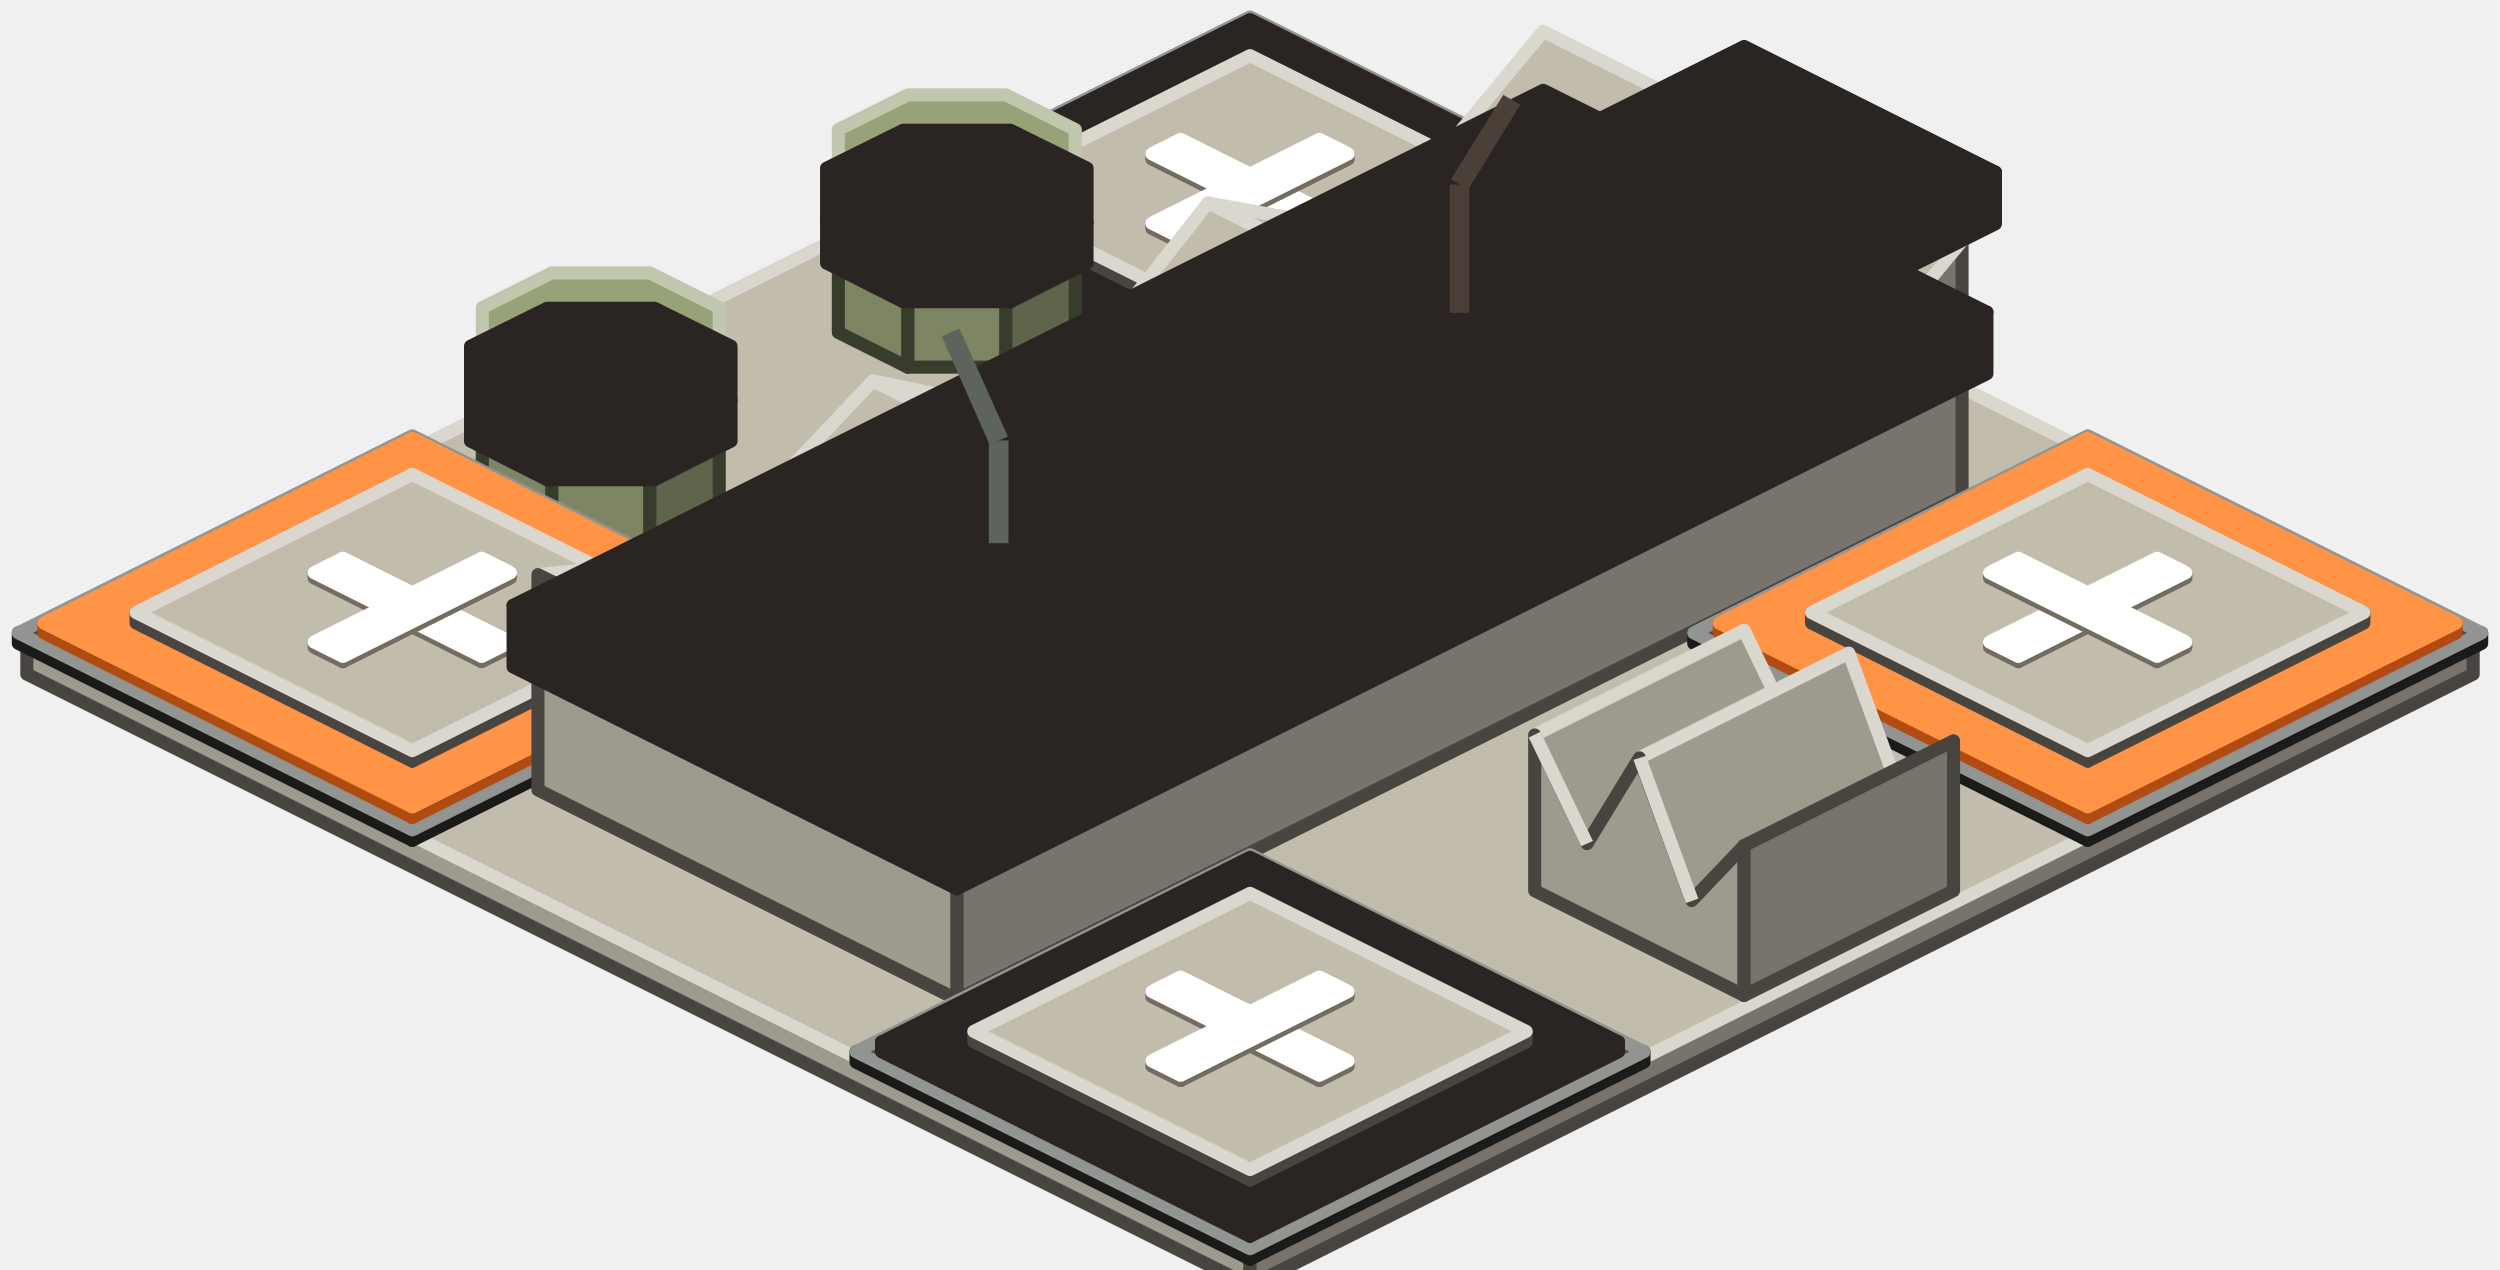
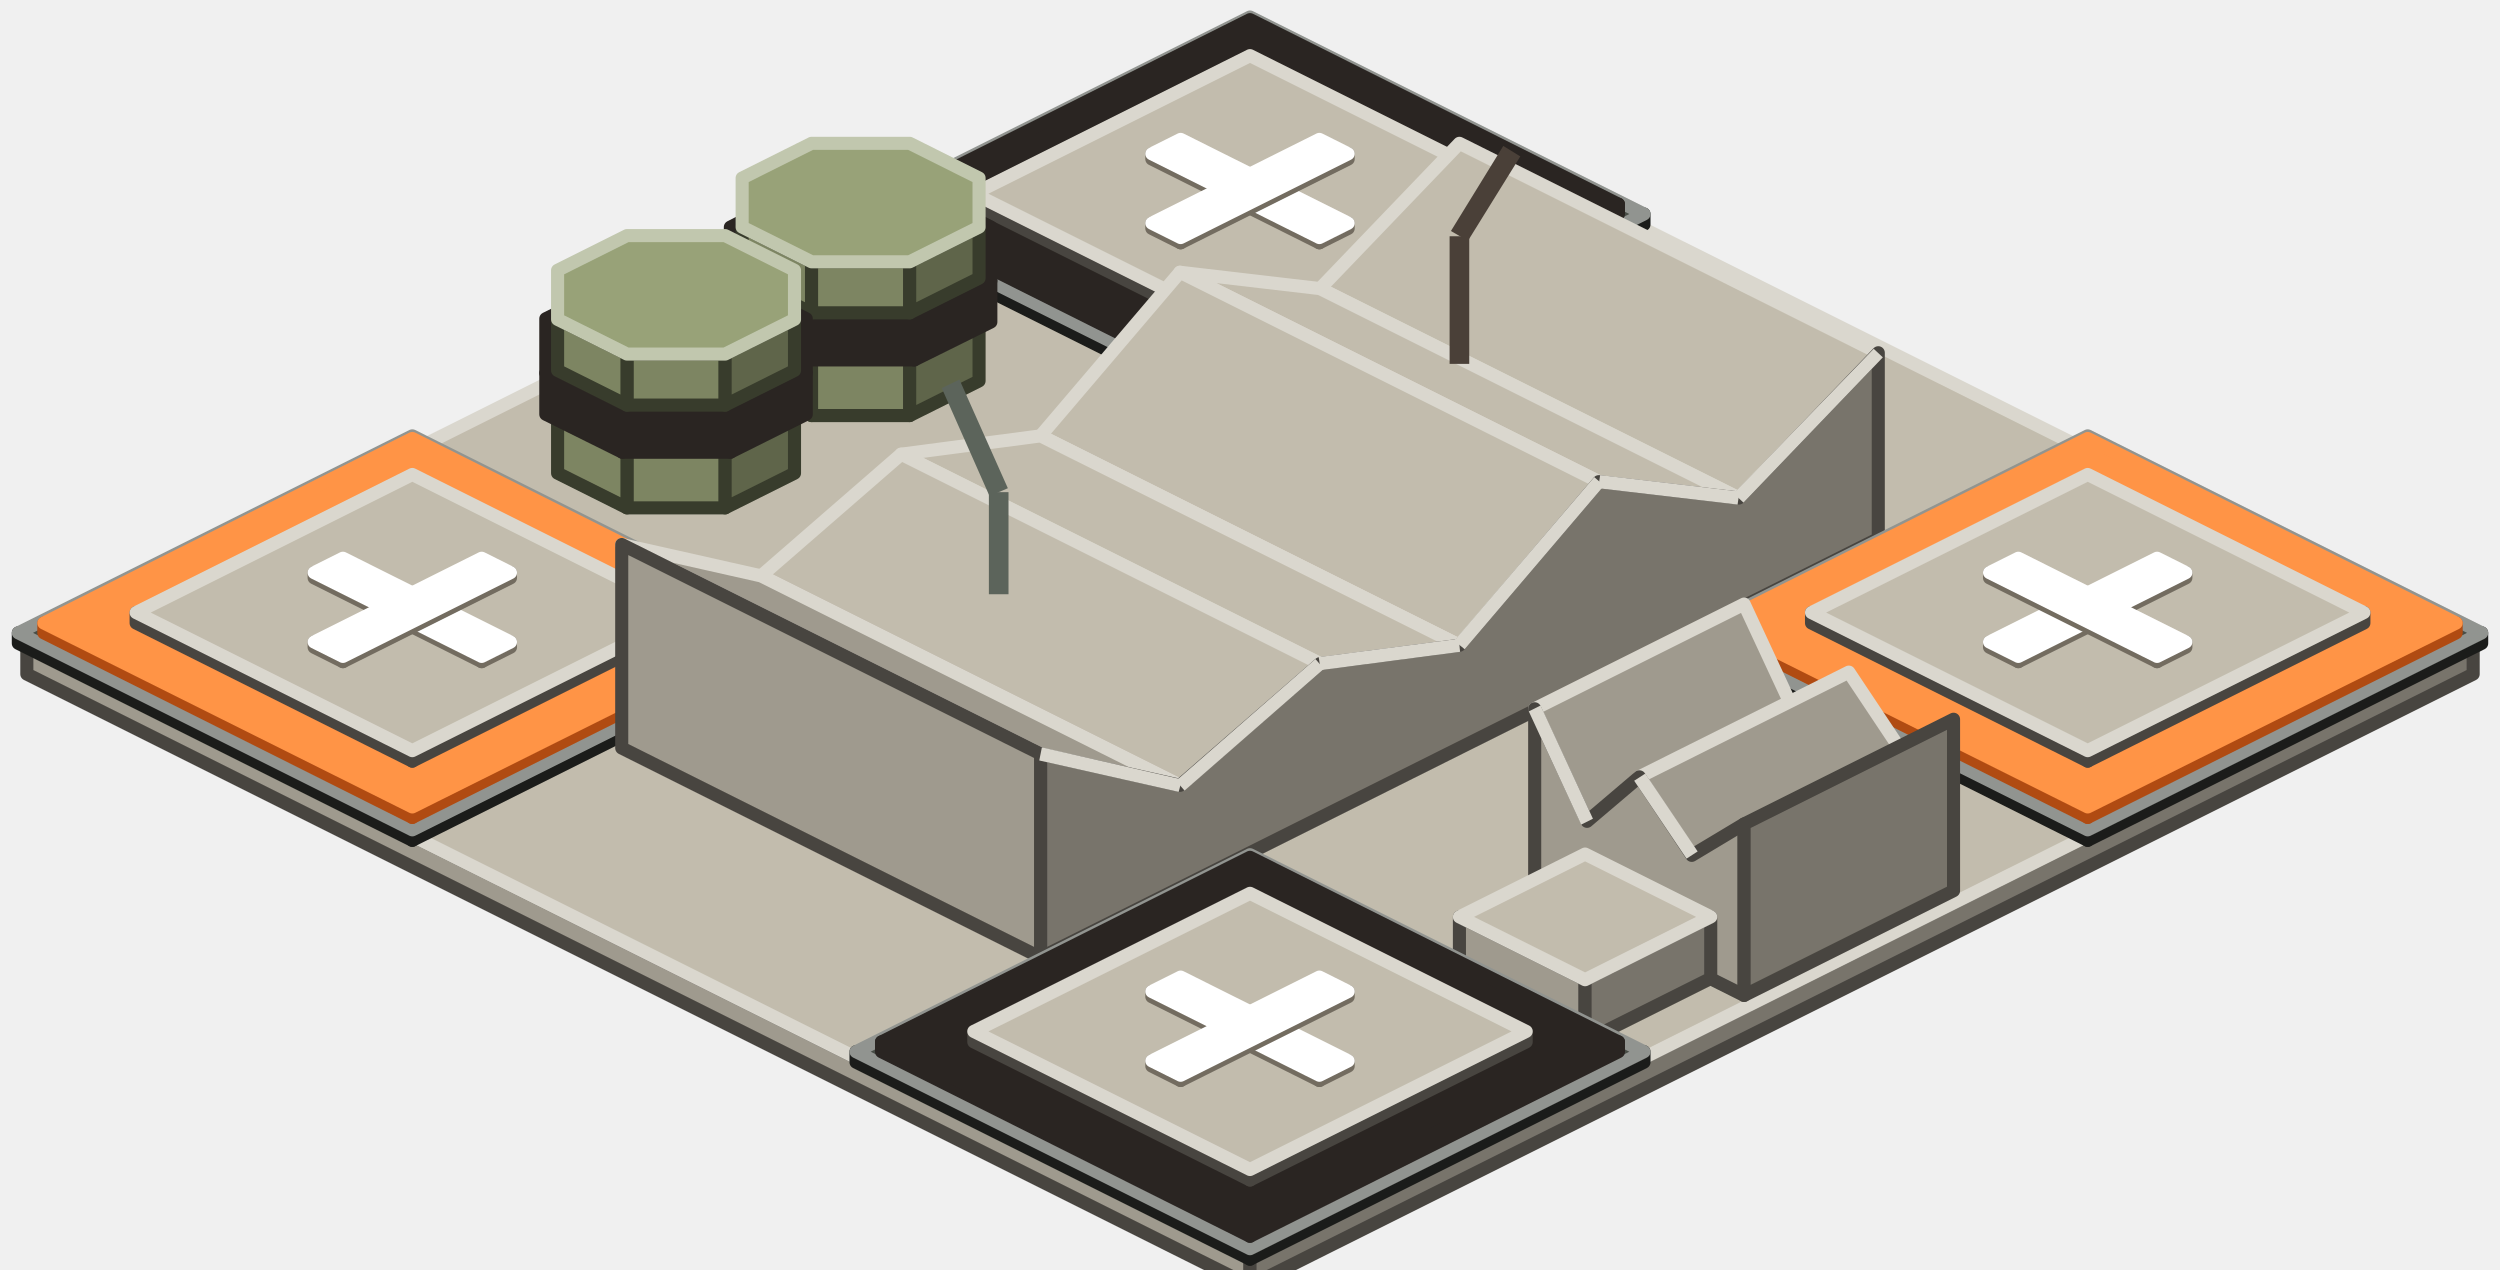
<svg xmlns="http://www.w3.org/2000/svg" width="382" height="194" viewBox="0 0 382 194">
  <g stroke-width="2" stroke-linejoin="round">
    <polygon points="190.1,196 4.1,103 4.1,98.3 191,191.7 191,196" fill="#9F9A8E" stroke="#484540" />
    <polygon points="377.9,103 191.9,196 191,196 191,191.7 377.9,98.3" fill="#78746B" stroke="#484540" />
    <polygon points="191,191.7 4.1,98.3 191,4.9 377.9,98.3" fill="#C2BCAD" stroke="#DAD7CE" />
    <polygon points="191,64.4 130.8,34.3 130.8,32.7 191,62.8" fill="#3B3F39" stroke="#1B1C1A" />
    <polygon points="251.2,34.3 191,64.4 191,62.8 251.2,32.7" fill="#2D302B" stroke="#1B1C1A" />
    <polygon points="191,62.8 130.8,32.7 191,2.6 251.2,32.7" fill="#484D46" stroke="#919490" />
    <polygon points="191,60.9 134.7,32.7 134.7,31.2 191,59.3" fill="#2A2522" stroke="#2A2522" />
    <polygon points="247.3,32.7 191,60.9 191,59.3 247.3,31.2" fill="#2A2522" stroke="#2A2522" />
    <polygon points="191,59.3 134.7,31.2 191,3 247.3,31.2" fill="#2A2522" stroke="#2A2522" />
    <polygon points="191,52.3 148.8,31.2 148.8,29.6 191,50.7" fill="#9F9A8E" stroke="#484540" />
    <polygon points="233.2,31.2 191,52.3 191,50.7 233.2,29.6" fill="#78746B" stroke="#484540" />
    <polygon points="191,50.7 148.8,29.6 191,8.5 233.2,29.6" fill="#C2BCAD" stroke="#DAD7CE" />
    <polygon points="201.6,37.1 176,24.3 176,23.5 201.6,36.3" fill="#FFF1D6" stroke="#736C60" />
    <polygon points="206,34.9 201.6,37.1 201.6,36.3 206,34.1" fill="#C1B6A2" stroke="#736C60" />
    <polygon points="201.6,36.3 176,23.5 180.4,21.3 206,34.1" fill="#FFFFFF" stroke="#FFFFFF" />
    <polygon points="180.4,37.1 176,34.9 176,34.1 180.4,36.3" fill="#FFF1D6" stroke="#736C60" />
    <polygon points="206,24.3 180.4,37.1 180.4,36.3 206,23.5" fill="#C1B6A2" stroke="#736C60" />
    <polygon points="180.4,36.3 176,34.1 201.6,21.3 206,23.5" fill="#FFFFFF" stroke="#FFFFFF" />
-     <polygon points="153.7,56.1 138.7,56.1 138.7,32.6 153.7,32.6" fill="#7D8562" stroke="#383C2C" />
-     <polygon points="138.7,56.1 128.1,50.8 128.1,27.3 138.7,32.6" fill="#7D8562" stroke="#383C2C" />
-     <polygon points="164.3,50.8 153.7,56.1 153.7,32.6 164.3,27.3" fill="#5F654A" stroke="#383C2C" />
-     <polygon points="153.7,32.6 138.7,32.6 128.1,27.3 128.1,19.8 138.7,14.5 153.7,14.5 164.3,19.8 164.3,27.3" fill="#98A278" stroke="#C1C7AE" />
-     <polygon points="154.4,46.1 138,46.1 138,39.8 154.4,39.8" fill="#2A2522" stroke="#2A2522" />
-     <polygon points="138,46.1 126.3,40.2 126.3,34 138,39.8" fill="#2A2522" stroke="#2A2522" />
-     <polygon points="166.1,40.2 154.4,46.1 154.4,39.8 166.1,34" fill="#2A2522" stroke="#2A2522" />
-     <polygon points="154.4,39.8 138,39.8 126.3,34 126.3,25.7 138,19.9 154.4,19.9 166.1,25.7 166.1,34" fill="#2A2522" stroke="#2A2522" />
-     <polygon points="99.3,83.3 84.3,83.3 84.3,59.8 99.3,59.8" fill="#7D8562" stroke="#383C2C" />
-     <polygon points="84.3,83.3 73.7,78 73.7,54.5 84.3,59.8" fill="#7D8562" stroke="#383C2C" />
-     <polygon points="109.9,78 99.3,83.3 99.3,59.8 109.9,54.5" fill="#5F654A" stroke="#383C2C" />
-     <polygon points="99.3,59.8 84.3,59.8 73.7,54.5 73.7,47 84.3,41.7 99.3,41.7 109.9,47 109.9,54.5" fill="#98A278" stroke="#C1C7AE" />
+     <polygon points="139,63.5 124,63.5 124,54.1 139,54.1" fill="#7D8562" stroke="#383C2C" />
+     <polygon points="124,63.5 113.4,58.2 113.4,48.8 124,54.1" fill="#7D8562" stroke="#383C2C" />
+     <polygon points="149.6,58.2 139,63.5 139,54.1 149.6,48.8" fill="#5F654A" stroke="#383C2C" />
+     <polygon points="139,54.1 124,54.1 113.4,48.8 113.4,41.3 124,36 139,36 149.6,41.3 149.6,48.8" fill="#98A278" stroke="#C1C7AE" />
+     <polygon points="139.7,55 123.2,55 123.2,48.7 139.7,48.7" fill="#2A2522" stroke="#2A2522" />
+     <polygon points="123.2,55 111.6,49.2 111.6,42.9 123.2,48.7" fill="#2A2522" stroke="#2A2522" />
+     <polygon points="151.4,49.2 139.7,55 139.7,48.7 151.4,42.9" fill="#2A2522" stroke="#2A2522" />
+     <polygon points="139.7,48.7 123.2,48.7 111.6,42.9 111.6,34.7 123.2,28.8 139.7,28.8 151.4,34.7 151.4,42.9" fill="#2A2522" stroke="#2A2522" />
+     <polygon points="139,47.8 124,47.8 124,40 139,40" fill="#7D8562" stroke="#383C2C" />
+     <polygon points="124,47.8 113.4,42.5 113.4,34.7 124,40" fill="#7D8562" stroke="#383C2C" />
+     <polygon points="149.6,42.5 139,47.8 139,40 149.6,34.7" fill="#5F654A" stroke="#383C2C" />
+     <polygon points="139,40 124,40 113.4,34.7 113.4,27.2 124,21.9 139,21.9 149.6,27.2 149.6,34.7" fill="#98A278" stroke="#C1C7AE" />
+     <polygon points="110.8,77.6 95.8,77.6 95.8,68.2 110.8,68.2" fill="#7D8562" stroke="#383C2C" />
+     <polygon points="95.8,77.6 85.2,72.3 85.2,62.9 95.8,68.2" fill="#7D8562" stroke="#383C2C" />
+     <polygon points="121.4,72.3 110.8,77.6 110.8,68.2 121.4,62.9" fill="#5F654A" stroke="#383C2C" />
+     <polygon points="110.8,68.2 95.8,68.2 85.2,62.9 85.2,55.4 95.8,50.1 110.8,50.1 121.4,55.4 121.4,62.9" fill="#98A278" stroke="#C1C7AE" />
+     <polygon points="111.6,69.1 95.1,69.1 95.1,62.8 111.6,62.8" fill="#2A2522" stroke="#2A2522" />
+     <polygon points="95.1,69.1 83.4,63.3 83.4,57 95.1,62.8" fill="#2A2522" stroke="#2A2522" />
+     <polygon points="123.2,63.3 111.6,69.1 111.6,62.8 123.2,57" fill="#2A2522" stroke="#2A2522" />
+     <polygon points="111.6,62.8 95.1,62.8 83.4,57 83.4,48.7 95.1,42.9 111.6,42.9 123.2,48.7 123.2,57" fill="#2A2522" stroke="#2A2522" />
+     <polygon points="110.8,61.9 95.8,61.9 95.8,54.1 110.8,54.1" fill="#7D8562" stroke="#383C2C" />
+     <polygon points="95.8,61.9 85.2,56.6 85.2,48.8 95.8,54.1" fill="#7D8562" stroke="#383C2C" />
+     <polygon points="121.4,56.6 110.8,61.9 110.8,54.1 121.4,48.8" fill="#5F654A" stroke="#383C2C" />
+     <polygon points="110.8,54.1 95.8,54.1 85.2,48.8 85.2,41.3 95.8,36 110.8,36 121.4,41.3 121.4,48.8" fill="#98A278" stroke="#C1C7AE" />
    <polygon points="63,128.4 2.8,98.3 2.8,96.7 63,126.8" fill="#3B3F39" stroke="#1B1C1A" />
    <polygon points="123.2,98.3 63,128.4 63,126.8 123.2,96.7" fill="#2D302B" stroke="#1B1C1A" />
    <polygon points="63,126.8 2.8,96.7 63,66.6 123.2,96.7" fill="#484D46" stroke="#919490" />
    <polygon points="63,124.9 6.7,96.7 6.7,95.2 63,123.3" fill="#E8681F" stroke="#B04B12" />
    <polygon points="119.3,96.7 63,124.9 63,123.3 119.3,95.2" fill="#B04B12" stroke="#B04B12" />
    <polygon points="63,123.3 6.7,95.2 63,67 119.3,95.2" fill="#FF9446" stroke="#FF9446" />
-     <polygon points="100,73.3 83.6,73.3 83.6,67 100,67" fill="#2A2522" stroke="#2A2522" />
-     <polygon points="83.6,73.3 71.9,67.4 71.9,61.2 83.6,67" fill="#2A2522" stroke="#2A2522" />
-     <polygon points="111.7,67.4 100,73.3 100,67 111.7,61.2" fill="#2A2522" stroke="#2A2522" />
-     <polygon points="100,67 83.6,67 71.9,61.2 71.9,52.9 83.6,47.1 100,47.1 111.7,52.9 111.7,61.2" fill="#2A2522" stroke="#2A2522" />
    <polygon points="63,116.3 20.8,95.2 20.8,93.6 63,114.7" fill="#9F9A8E" stroke="#484540" />
    <polygon points="105.2,95.2 63,116.3 63,114.7 105.2,93.6" fill="#78746B" stroke="#484540" />
    <polygon points="63,114.7 20.8,93.6 63,72.5 105.2,93.6" fill="#C2BCAD" stroke="#DAD7CE" />
    <polygon points="73.6,101.1 48,88.3 48,87.5 73.6,100.3" fill="#FFF1D6" stroke="#736C60" />
    <polygon points="78,98.9 73.6,101.1 73.6,100.3 78,98.1" fill="#C1B6A2" stroke="#736C60" />
    <polygon points="73.6,100.3 48,87.5 52.4,85.3 78,98.1" fill="#FFFFFF" stroke="#FFFFFF" />
    <polygon points="52.4,101.1 48,98.9 48,98.1 52.4,100.3" fill="#FFF1D6" stroke="#736C60" />
    <polygon points="78,88.3 52.4,101.1 52.4,100.3 78,87.5" fill="#C1B6A2" stroke="#736C60" />
    <polygon points="52.4,100.3 48,98.1 73.6,85.3 78,87.5" fill="#FFFFFF" stroke="#FFFFFF" />
-     <polygon points="235.8,4.8 210.2,35.7 274.2,67.7 299.8,36.8" fill="#C2BCAD" stroke="#DAD7CE" />
-     <polygon points="210.2,35.7 184.6,31 248.6,63 274.2,67.7" fill="#C2BCAD" stroke="#DAD7CE" />
-     <polygon points="184.6,31 159,63.5 223,95.5 248.6,63" fill="#C2BCAD" stroke="#DAD7CE" />
-     <polygon points="159,63.5 133.4,58.2 197.4,90.2 223,95.5" fill="#9F9A8E" stroke="#DAD7CE" />
-     <polygon points="133.4,58.2 107.8,85.2 171.8,117.2 197.4,90.2" fill="#C2BCAD" stroke="#DAD7CE" />
-     <polygon points="107.8,85.2 82.2,87.8 146.2,119.8 171.8,117.2" fill="#C2BCAD" stroke="#DAD7CE" />
-     <polygon points="299.8,75.9 146.2,152.7 146.2,119.8 171.8,117.2 197.4,90.2 223,95.5 248.6,63 274.2,67.7 299.8,36.8" fill="#78746B" stroke="#484540" />
-     <polygon points="82.2,120.7 146.2,152.7 146.2,119.8 82.2,87.8" fill="#9F9A8E" stroke="#484540" />
-     <polygon points="275,68.3 300.6,37.4 299,36.2 273.4,67" fill="#DAD7CE" />
-     <polygon points="248.4,64 274,68.6 274.4,66.7 248.8,62" fill="#DAD7CE" />
-     <polygon points="223.8,96.2 249.4,63.6 247.8,62.4 222.2,94.9" fill="#DAD7CE" />
-     <polygon points="197.2,91.2 222.8,96.5 223.2,94.6 197.6,89.2" fill="#DAD7CE" />
-     <polygon points="172.5,117.9 198.1,90.9 196.7,89.5 171.1,116.5" fill="#DAD7CE" />
-     <polygon points="146.3,120.8 171.9,118.2 171.7,116.2 146.1,118.8" fill="#DAD7CE" />
+     <polygon points="223,21.9 201.7,44.1 265.7,76.1 287,53.9" fill="#C2BCAD" stroke="#DAD7CE" />
+     <polygon points="201.7,44.1 180.3,41.6 244.3,73.6 265.7,76.1" fill="#C2BCAD" stroke="#DAD7CE" />
+     <polygon points="180.3,41.6 159,66.6 223,98.6 244.3,73.6" fill="#C2BCAD" stroke="#DAD7CE" />
+     <polygon points="159,66.6 137.7,69.4 201.7,101.4 223,98.6" fill="#C2BCAD" stroke="#DAD7CE" />
+     <polygon points="137.7,69.4 116.3,88 180.3,120 201.7,101.4" fill="#C2BCAD" stroke="#DAD7CE" />
+     <polygon points="116.3,88 95,83.2 159,115.2 180.3,120" fill="#9F9A8E" stroke="#DAD7CE" />
+     <polygon points="287,82.3 159,146.3 159,115.2 180.3,120 201.7,101.4 223,98.6 244.3,73.6 265.7,76.1 287,53.9" fill="#78746B" stroke="#484540" />
+     <polygon points="95,114.3 159,146.3 159,115.2 95,83.2" fill="#9F9A8E" stroke="#484540" />
+     <polygon points="266.4,76.8 287.7,54.6 286.3,53.3 264.9,75.4" fill="#DAD7CE" />
+     <polygon points="244.2,74.6 265.5,77.1 265.8,75.1 244.5,72.6" fill="#DAD7CE" />
+     <polygon points="223.8,99.2 245.1,74.2 243.6,72.9 222.2,97.9" fill="#DAD7CE" />
+     <polygon points="201.8,102.4 223.1,99.6 222.9,97.6 201.5,100.4" fill="#DAD7CE" />
+     <polygon points="181,120.8 202.3,102.2 201,100.7 179.7,119.3" fill="#DAD7CE" />
+     <polygon points="158.8,116.2 180.1,121 180.6,119.1 159.2,114.2" fill="#DAD7CE" />
+     <polygon points="221.5,55.6 221.5,36.1 224.5,36.1 224.5,55.6" fill="#4A4038" />
+     <polygon points="221.7,35.3 229.7,22.3 232.3,23.9 224.3,36.8" fill="#4A4038" />
    <polygon points="319,128.4 258.8,98.3 258.8,96.7 319,126.8" fill="#3B3F39" stroke="#1B1C1A" />
    <polygon points="379.2,98.3 319,128.4 319,126.8 379.2,96.7" fill="#2D302B" stroke="#1B1C1A" />
    <polygon points="319,126.8 258.8,96.7 319,66.6 379.2,96.7" fill="#484D46" stroke="#919490" />
    <polygon points="319,124.9 262.7,96.7 262.7,95.2 319,123.3" fill="#E8681F" stroke="#B04B12" />
    <polygon points="375.3,96.7 319,124.9 319,123.3 375.3,95.2" fill="#B04B12" stroke="#B04B12" />
    <polygon points="319,123.3 262.7,95.2 319,67 375.3,95.2" fill="#FF9446" stroke="#FF9446" />
    <polygon points="319,116.3 276.8,95.2 276.8,93.6 319,114.7" fill="#9F9A8E" stroke="#484540" />
    <polygon points="361.2,95.2 319,116.3 319,114.7 361.2,93.6" fill="#78746B" stroke="#484540" />
    <polygon points="319,114.7 276.8,93.6 319,72.5 361.2,93.6" fill="#C2BCAD" stroke="#DAD7CE" />
    <polygon points="308.4,101.1 304,98.9 304,98.1 308.4,100.3" fill="#FFF1D6" stroke="#736C60" />
    <polygon points="334,88.3 308.4,101.1 308.4,100.3 334,87.5" fill="#C1B6A2" stroke="#736C60" />
    <polygon points="308.4,100.3 304,98.1 329.6,85.3 334,87.5" fill="#FFFFFF" stroke="#FFFFFF" />
    <polygon points="329.6,101.1 304,88.3 304,87.5 329.6,100.3" fill="#FFF1D6" stroke="#736C60" />
    <polygon points="334,98.9 329.6,101.1 329.6,100.3 334,98.1" fill="#C1B6A2" stroke="#736C60" />
    <polygon points="329.6,100.3 304,87.5 308.4,85.3 334,98.1" fill="#FFFFFF" stroke="#FFFFFF" />
-     <polygon points="146.2,135.8 78.4,101.9 78.4,92.5 146.2,126.4" fill="#2A2522" stroke="#2A2522" />
-     <polygon points="303.6,57.1 146.2,135.8 146.2,126.4 303.6,47.7" fill="#2A2522" stroke="#2A2522" />
-     <polygon points="146.2,126.4 78.4,92.5 235.8,13.8 303.6,47.7" fill="#2A2522" stroke="#2A2522" />
-     <polygon points="221.5,47.8 221.5,28.2 224.5,28.2 224.5,47.8" fill="#4A4038" />
-     <polygon points="221.7,27.4 229.7,14.5 232.3,16 224.3,29" fill="#4A4038" />
-     <polygon points="151.1,83 151.1,67.3 154.1,67.3 154.1,83" fill="#5C645B" />
-     <polygon points="151.2,67.9 143.9,51.4 146.6,50.2 154,66.7" fill="#5C645B" />
-     <polygon points="266.5,96.3 274.5,112.9 242.5,128.9 234.5,112.3" fill="#9F9A8E" stroke="#DAD7CE" />
-     <polygon points="282.5,99.8 290.5,121.6 258.5,137.6 250.5,115.8" fill="#9F9A8E" stroke="#DAD7CE" />
-     <polygon points="234.5,136.1 266.5,152.1 266.5,129.2 258.5,137.6 250.5,115.8 242.5,128.9 234.5,112.3" fill="#9F9A8E" stroke="#484540" />
-     <polygon points="298.5,136.1 266.5,152.1 266.5,129.2 298.5,113.2" fill="#78746B" stroke="#484540" />
-     <polygon points="243.4,128.5 235.4,111.8 233.6,112.7 241.6,129.3" fill="#DAD7CE" />
-     <polygon points="259.5,137.3 251.5,115.5 249.6,116.1 257.6,138" fill="#DAD7CE" />
+     <polygon points="151.1,90.8 151.1,75.2 154.1,75.2 154.1,90.8" fill="#5C645B" />
+     <polygon points="151.2,75.8 143.9,59.3 146.6,58 154,74.6" fill="#5C645B" />
+     <polygon points="266.5,92.3 274.5,109.5 242.5,125.5 234.5,108.3" fill="#9F9A8E" stroke="#DAD7CE" />
+     <polygon points="282.5,102.7 290.5,114.7 258.5,130.7 250.5,118.7" fill="#9F9A8E" stroke="#DAD7CE" />
+     <polygon points="234.5,136.1 266.5,152.1 266.5,125.9 258.5,130.7 250.5,118.7 242.5,125.5 234.5,108.3" fill="#9F9A8E" stroke="#484540" />
+     <polygon points="298.5,136.1 266.5,152.1 266.5,125.9 298.5,109.9" fill="#78746B" stroke="#484540" />
+     <polygon points="243.4,125.1 235.4,107.8 233.6,108.7 241.6,126" fill="#DAD7CE" />
+     <polygon points="259.4,130.1 251.4,118.2 249.7,119.3 257.7,131.2" fill="#DAD7CE" />
+     <polygon points="236.4,135.4 262,146.6 260.8,149.4 235.2,138.1" fill="#6B7366" />
+     <polygon points="242.2,159.1 223,149.5 223,140.1 242.2,149.7" fill="#9F9A8E" stroke="#484540" />
+     <polygon points="261.4,149.5 242.2,159.1 242.2,149.7 261.4,140.1" fill="#78746B" stroke="#484540" />
+     <polygon points="242.2,149.7 223,140.1 242.2,130.5 261.4,140.1" fill="#C2BCAD" stroke="#DAD7CE" />
    <polygon points="191,192.4 130.8,162.3 130.8,160.7 191,190.8" fill="#3B3F39" stroke="#1B1C1A" />
    <polygon points="251.2,162.3 191,192.4 191,190.8 251.2,160.7" fill="#2D302B" stroke="#1B1C1A" />
    <polygon points="191,190.8 130.8,160.7 191,130.6 251.2,160.7" fill="#484D46" stroke="#919490" />
    <polygon points="191,188.9 134.7,160.7 134.7,159.2 191,187.3" fill="#2A2522" stroke="#2A2522" />
    <polygon points="247.3,160.7 191,188.9 191,187.3 247.3,159.2" fill="#2A2522" stroke="#2A2522" />
    <polygon points="191,187.3 134.7,159.2 191,131 247.3,159.2" fill="#2A2522" stroke="#2A2522" />
    <polygon points="191,180.3 148.8,159.2 148.8,157.6 191,178.7" fill="#9F9A8E" stroke="#484540" />
    <polygon points="233.2,159.2 191,180.3 191,178.7 233.2,157.6" fill="#78746B" stroke="#484540" />
    <polygon points="191,178.7 148.8,157.6 191,136.5 233.2,157.6" fill="#C2BCAD" stroke="#DAD7CE" />
    <polygon points="201.6,165.1 176,152.3 176,151.5 201.6,164.3" fill="#FFF1D6" stroke="#736C60" />
    <polygon points="206,162.9 201.6,165.1 201.6,164.3 206,162.1" fill="#C1B6A2" stroke="#736C60" />
    <polygon points="201.6,164.3 176,151.5 180.4,149.3 206,162.1" fill="#FFFFFF" stroke="#FFFFFF" />
    <polygon points="180.4,165.1 176,162.9 176,162.1 180.4,164.3" fill="#FFF1D6" stroke="#736C60" />
    <polygon points="206,152.3 180.4,165.1 180.4,164.3 206,151.5" fill="#C1B6A2" stroke="#736C60" />
    <polygon points="180.4,164.3 176,162.1 201.6,149.3 206,151.5" fill="#FFFFFF" stroke="#FFFFFF" />
-     <polygon points="266.5,53.4 228.1,34.2 228.1,26.3 266.5,45.5" fill="#2A2522" stroke="#2A2522" />
-     <polygon points="304.9,34.2 266.5,53.4 266.5,45.5 304.9,26.3" fill="#2A2522" stroke="#2A2522" />
-     <polygon points="266.5,45.5 228.1,26.3 266.5,7.1 304.9,26.3" fill="#2A2522" stroke="#2A2522" />
  </g>
</svg>
